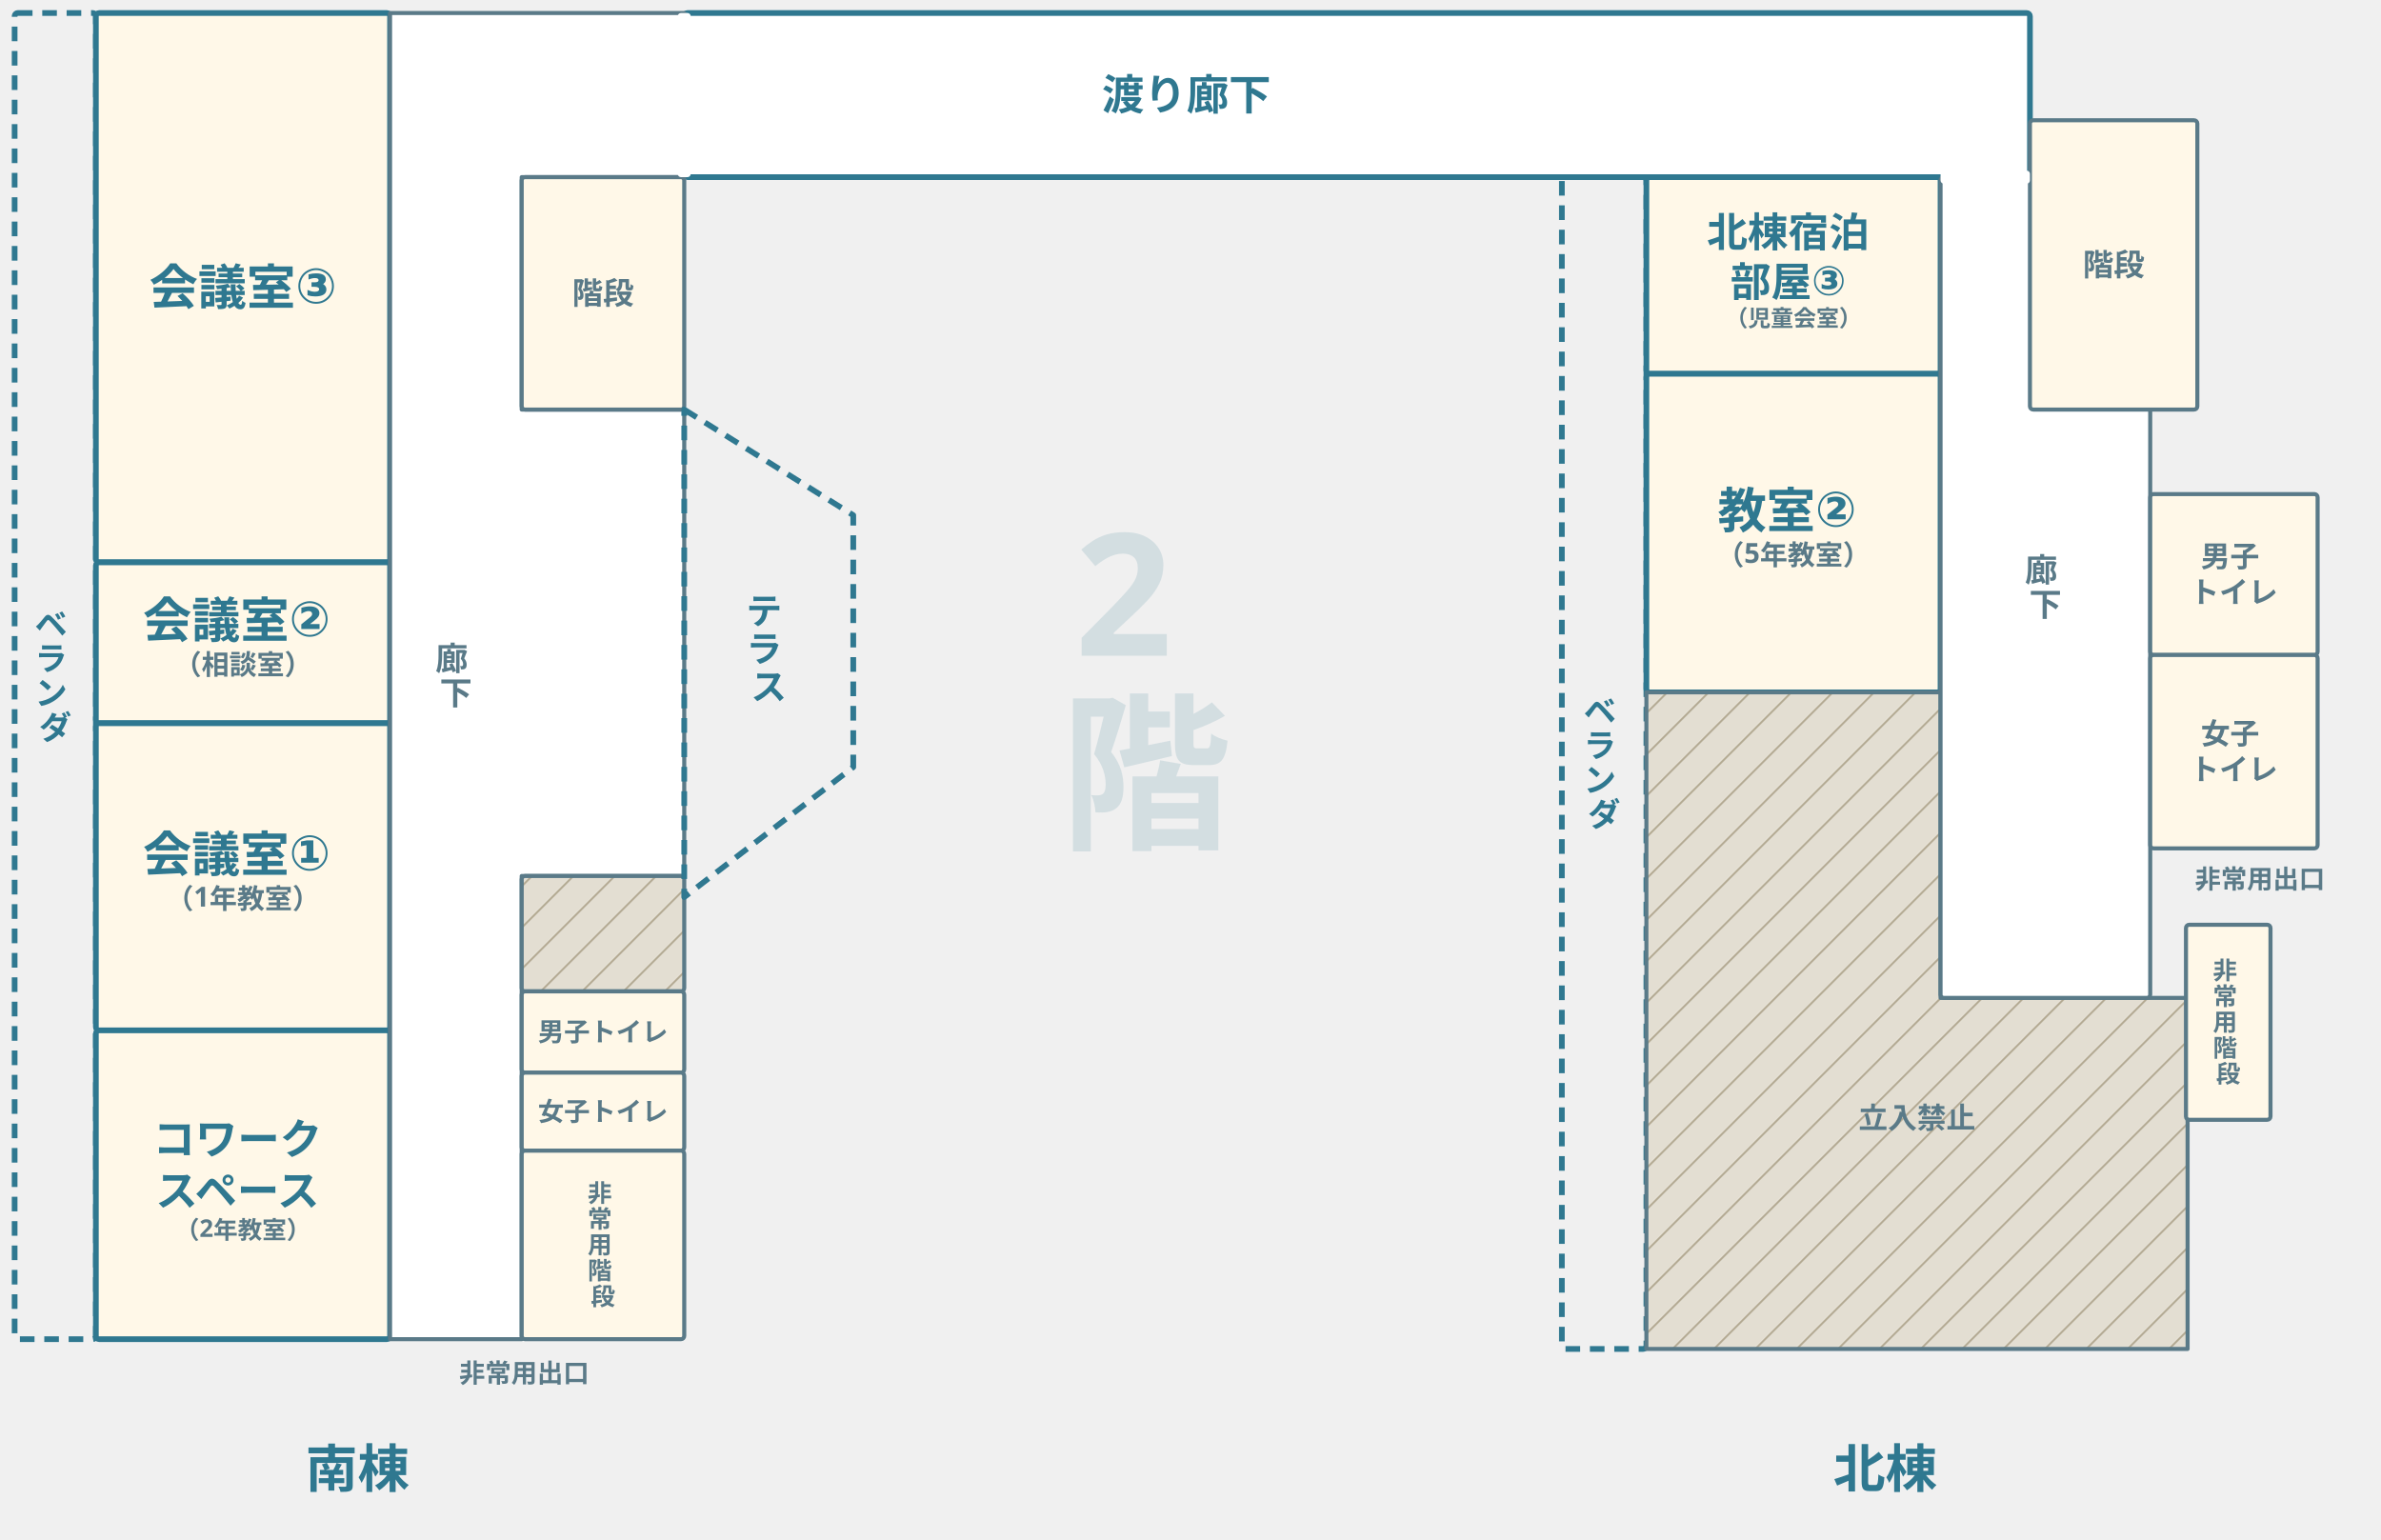
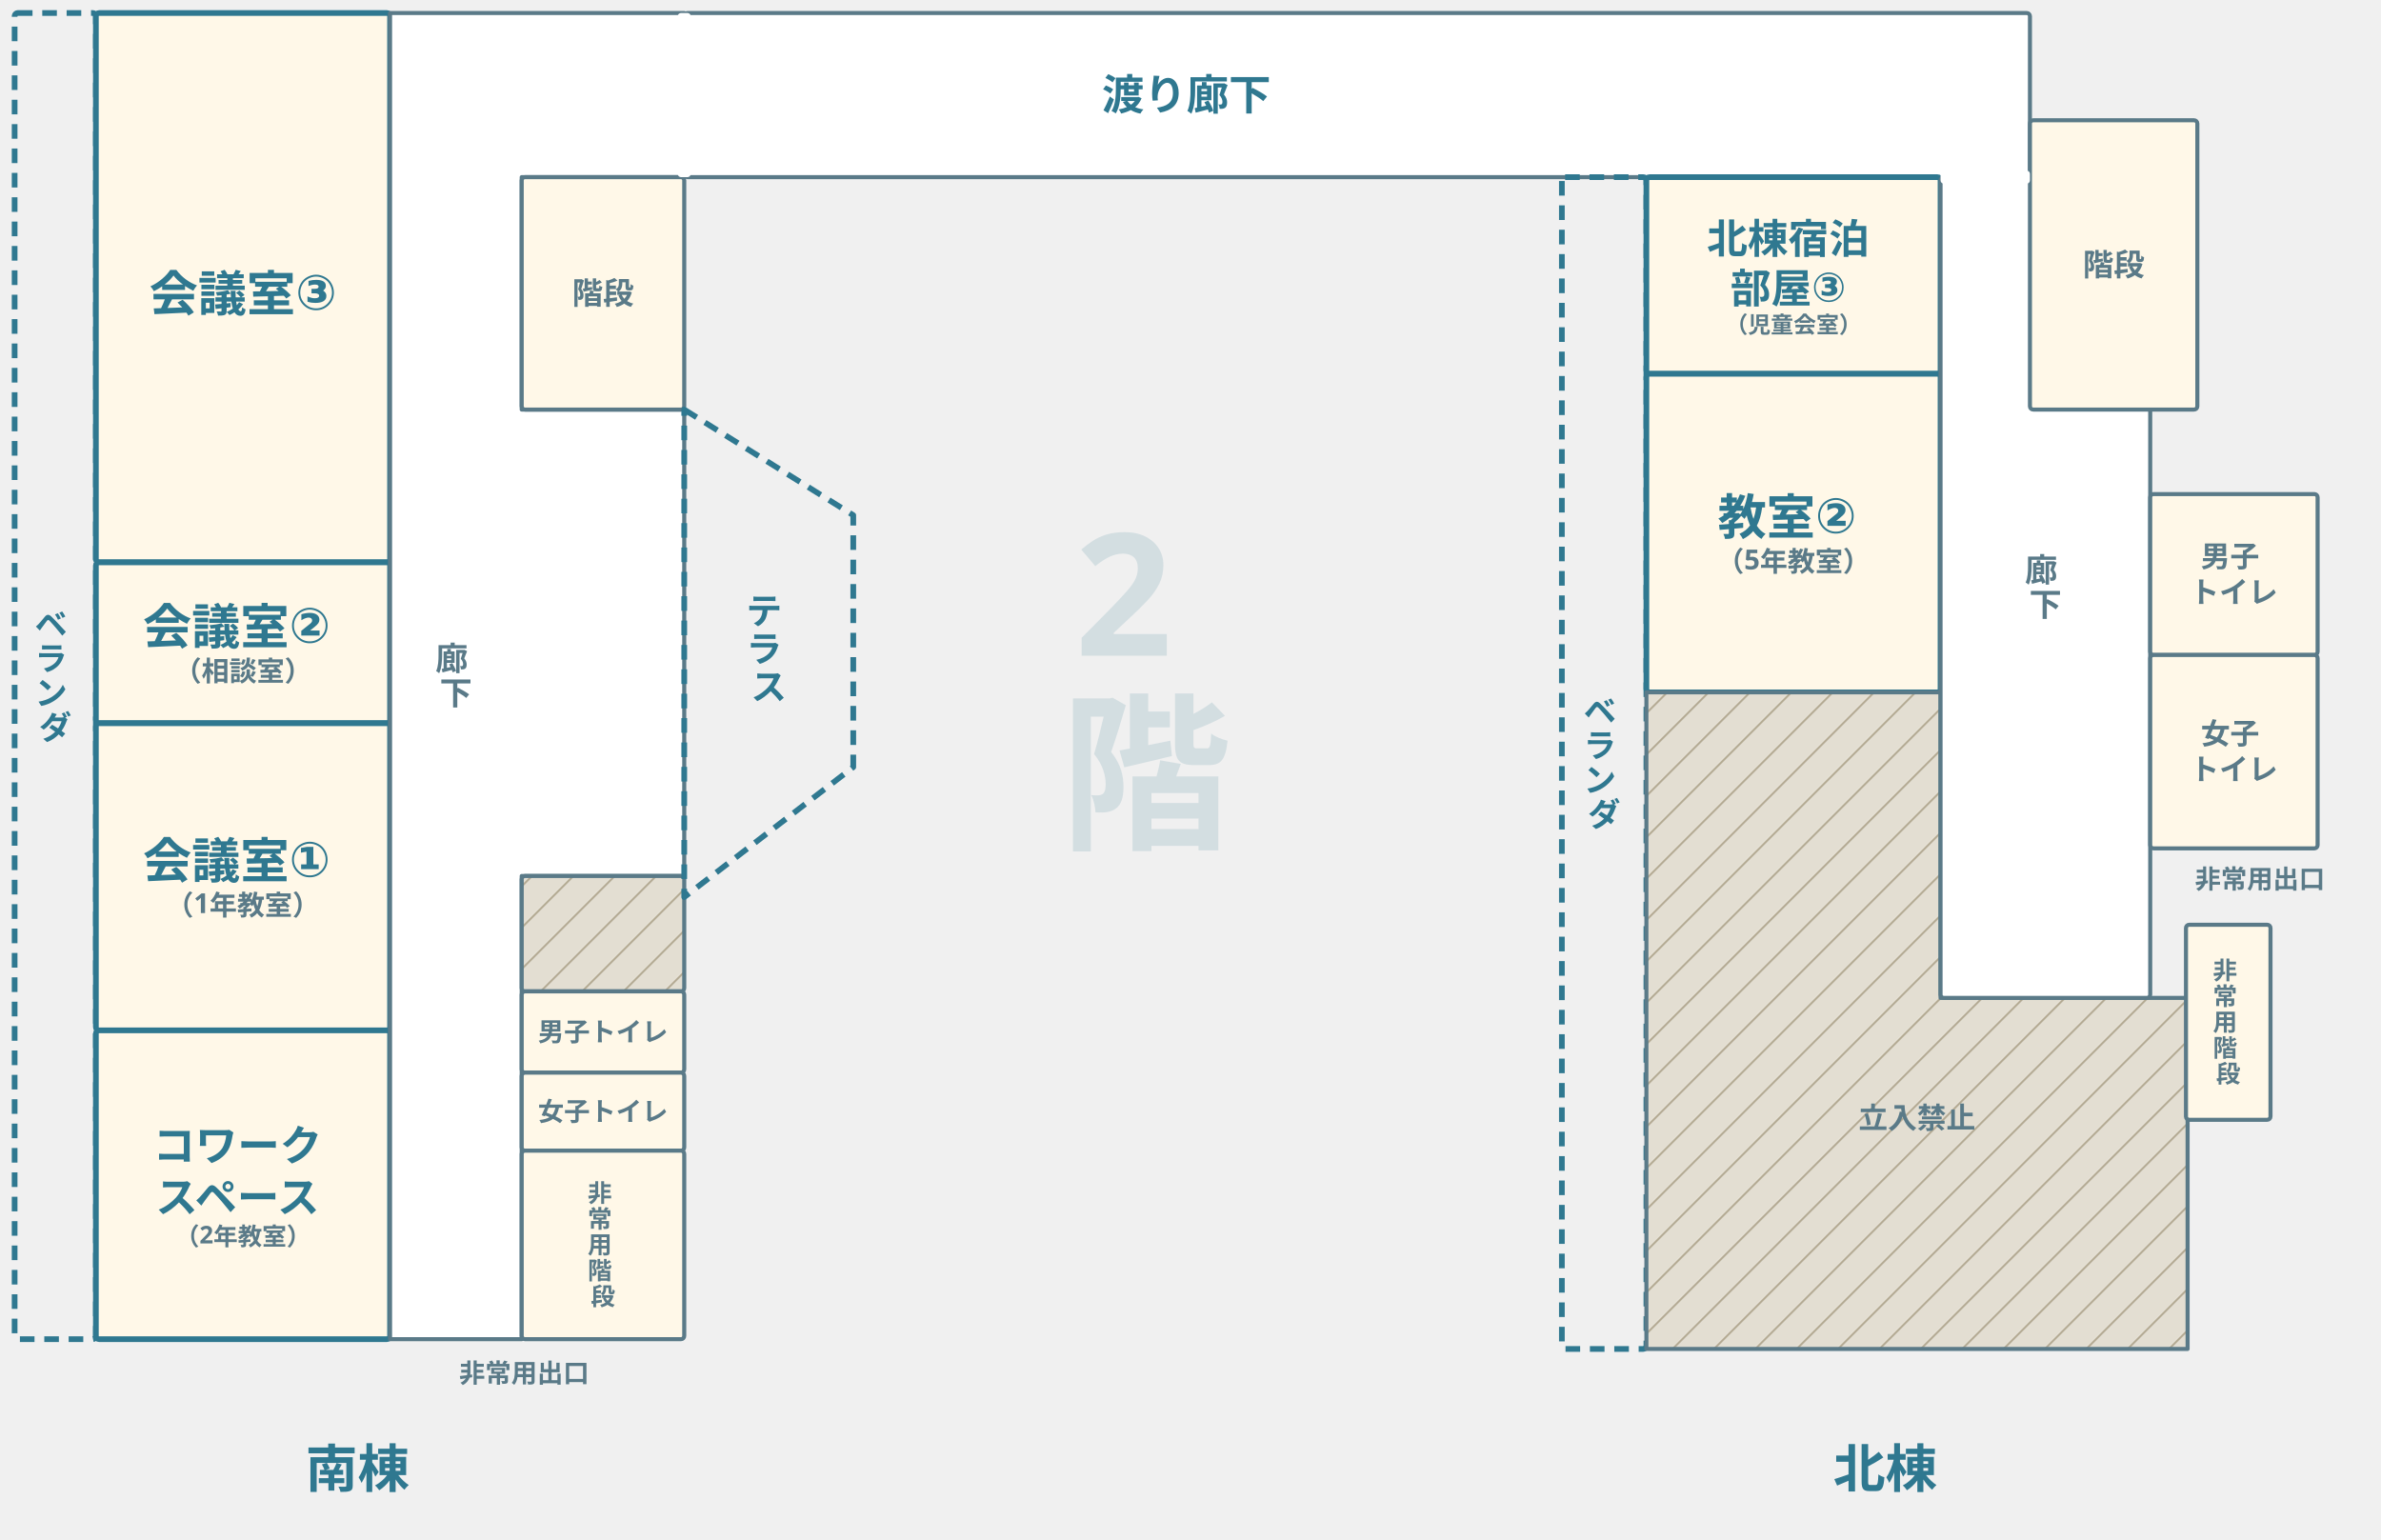
<svg xmlns="http://www.w3.org/2000/svg" width="1465" height="947" viewBox="0 0 1465 947">
  <defs>
    <pattern id="hatch" width="18" height="18" patternTransform="rotate(45)" patternUnits="userSpaceOnUse">
      <rect width="18" height="18" fill="#e3ded2" />
      <line x1="0" y1="0" x2="0" y2="18" stroke="#b7ae98" stroke-width="2.5" />
    </pattern>
  </defs>
  <g>
-     <rect x="421.0" y="8.0" width="828.0" height="101.0" rx="2" fill="#ffffff" stroke="#2f7890" stroke-width="3.5" />
+     <rect x="421.0" y="8.0" width="828.0" height="101.0" rx="2" fill="#ffffff" stroke="#5a7a88" stroke-width="2.5" />
  </g>
  <g>
    <text dominant-baseline="middle" text-anchor="middle" fill="#2f7890" font-weight="700" font-size="26" font-family="'Hiragino Sans','Yu Gothic',sans-serif">
      <tspan x="730.0" y="58.5">渡り廊下</tspan>
    </text>
  </g>
  <g>
    <rect x="9.0" y="8.0" width="50.0" height="816.0" rx="2" fill="none" stroke="#2f7890" stroke-width="3.5" stroke-dasharray="9 6" />
    <text dominant-baseline="middle" text-anchor="middle" fill="#2f7890" font-weight="700" font-size="20" font-family="'Hiragino Sans','Yu Gothic',sans-serif">
      <tspan x="34.0" y="384.2">ベ</tspan>
      <tspan x="34.0" y="405.4">ラ</tspan>
      <tspan x="34.0" y="426.6">ン</tspan>
      <tspan x="34.0" y="447.8">ダ</tspan>
    </text>
  </g>
  <g>
    <rect x="59.0" y="8.0" width="181.0" height="338.0" rx="2" fill="#fff8e8" stroke="#2f7890" stroke-width="3.5" />
    <text dominant-baseline="middle" text-anchor="middle" fill="#2f7890" font-weight="700" font-size="30" font-family="'Hiragino Sans','Yu Gothic',sans-serif">
-       <tspan x="149.5" y="177.0">会議室③</tspan>
+       <tspan x="149.5" y="181.0">会議室③</tspan>
    </text>
  </g>
  <g>
    <rect x="59.0" y="346.0" width="181.0" height="99.0" rx="2" fill="#fff8e8" stroke="#2f7890" stroke-width="3.5" />
    <text dominant-baseline="middle" text-anchor="middle" fill="#2f7890" font-weight="700" font-size="30" font-family="'Hiragino Sans','Yu Gothic',sans-serif">
-       <tspan x="149.5" y="381.9">会議室②</tspan>
-       <tspan x="149.5" y="409.1" font-size="17" fill="#5a7a88">（相談室）</tspan>
+       <tspan x="149.5" y="385.9">会議室②</tspan>
+       <tspan x="149.5" y="413.1" font-size="17" fill="#5a7a88">（相談室）</tspan>
    </text>
  </g>
  <g>
    <rect x="59.0" y="445.0" width="181.0" height="189.0" rx="2" fill="#fff8e8" stroke="#2f7890" stroke-width="3.5" />
    <text dominant-baseline="middle" text-anchor="middle" fill="#2f7890" font-weight="700" font-size="30" font-family="'Hiragino Sans','Yu Gothic',sans-serif">
-       <tspan x="149.5" y="525.9">会議室①</tspan>
-       <tspan x="149.5" y="553.1" font-size="17" fill="#5a7a88">（1年教室）</tspan>
+       <tspan x="149.5" y="529.9">会議室①</tspan>
+       <tspan x="149.5" y="557.1" font-size="17" fill="#5a7a88">（1年教室）</tspan>
    </text>
  </g>
  <g>
    <rect x="59.0" y="634.0" width="181.0" height="190.0" rx="2" fill="#fff8e8" stroke="#2f7890" stroke-width="3.5" />
    <text dominant-baseline="middle" text-anchor="middle" fill="#2f7890" font-weight="700" font-size="26" font-family="'Hiragino Sans','Yu Gothic',sans-serif">
-       <tspan x="149.5" y="701.1">コワーク</tspan>
-       <tspan x="149.5" y="732.9">スペース</tspan>
-       <tspan x="149.5" y="756.9" font-size="15" fill="#5a7a88">（2年教室）</tspan>
+       <tspan x="149.5" y="705.1">コワーク</tspan>
+       <tspan x="149.5" y="736.9">スペース</tspan>
+       <tspan x="149.5" y="760.9" font-size="15" fill="#5a7a88">（2年教室）</tspan>
    </text>
  </g>
  <g>
    <polygon points="240.0,8.0 421.0,8.0 421.0,109.0 321.0,109.0 321.0,252.0 421.0,252.0 421.0,539.0 321.0,539.0 321.0,824.0 240.0,824.0" fill="#ffffff" stroke="#5a7a88" stroke-width="2.5" stroke-linejoin="round" />
    <text dominant-baseline="middle" text-anchor="middle" fill="#5a7a88" font-weight="700" font-size="20" font-family="'Hiragino Sans','Yu Gothic',sans-serif">
      <tspan x="280.5" y="405.4">廊</tspan>
      <tspan x="280.5" y="426.6">下</tspan>
    </text>
  </g>
  <g>
    <rect x="321.0" y="109.0" width="100.0" height="143.0" rx="2" fill="#fff8e8" stroke="#5a7a88" stroke-width="2.5" />
    <text dominant-baseline="middle" text-anchor="middle" fill="#5a7a88" font-weight="700" font-size="19" font-family="'Hiragino Sans','Yu Gothic',sans-serif">
      <tspan x="371.0" y="180.5">階段</tspan>
    </text>
  </g>
  <g>
    <rect x="321.0" y="539.0" width="100.0" height="71.0" rx="2" fill="url(#hatch)" stroke="#5a7a88" stroke-width="2.5" />
  </g>
  <g>
    <rect x="321.0" y="610.0" width="100.0" height="50.0" rx="2" fill="#fff8e8" stroke="#5a7a88" stroke-width="2.5" />
    <text dominant-baseline="middle" text-anchor="middle" fill="#5a7a88" font-weight="700" font-size="16" font-family="'Hiragino Sans','Yu Gothic',sans-serif">
      <tspan x="371.0" y="635.0">男子トイレ</tspan>
    </text>
  </g>
  <g>
    <rect x="321.0" y="660.0" width="100.0" height="48.0" rx="2" fill="#fff8e8" stroke="#5a7a88" stroke-width="2.5" />
    <text dominant-baseline="middle" text-anchor="middle" fill="#5a7a88" font-weight="700" font-size="16" font-family="'Hiragino Sans','Yu Gothic',sans-serif">
      <tspan x="371.0" y="684.0">女子トイレ</tspan>
    </text>
  </g>
  <g>
    <rect x="321.0" y="708.0" width="100.0" height="116.0" rx="2" fill="#fff8e8" stroke="#5a7a88" stroke-width="2.5" />
    <text dominant-baseline="middle" text-anchor="middle" fill="#5a7a88" font-weight="700" font-size="15" font-family="'Hiragino Sans','Yu Gothic',sans-serif">
      <tspan x="371.0" y="734.2">非</tspan>
      <tspan x="371.0" y="750.1">常</tspan>
      <tspan x="371.0" y="766.0">用</tspan>
      <tspan x="371.0" y="781.9">階</tspan>
      <tspan x="371.0" y="797.8">段</tspan>
    </text>
  </g>
  <g>
    <text dominant-baseline="middle" text-anchor="middle" fill="#5a7a88" font-weight="700" font-size="16" font-family="'Hiragino Sans','Yu Gothic',sans-serif">
      <tspan x="322.5" y="845.0">非常用出口</tspan>
    </text>
  </g>
  <g>
    <polygon points="421.0,252.0 525.0,317.0 525.0,472.0 421.0,552.0" fill="none" stroke="#2f7890" stroke-width="3.5" stroke-dasharray="9 6" stroke-linejoin="round" />
    <text dominant-baseline="middle" text-anchor="middle" fill="#2f7890" font-weight="700" font-size="22" font-family="'Hiragino Sans','Yu Gothic',sans-serif">
      <tspan x="473.0" y="376.2">テ</tspan>
      <tspan x="473.0" y="399.5">ラ</tspan>
      <tspan x="473.0" y="422.8">ス</tspan>
    </text>
  </g>
  <g>
    <text dominant-baseline="middle" text-anchor="middle" fill="#2f7890" font-weight="700" font-size="105" font-family="'Hiragino Sans','Yu Gothic',sans-serif" opacity="0.15">
      <tspan x="705.0" y="366.4">2</tspan>
      <tspan x="705.0" y="477.7">階</tspan>
    </text>
  </g>
  <g>
    <rect x="961.0" y="109.0" width="52.0" height="721.0" rx="2" fill="none" stroke="#2f7890" stroke-width="3.5" stroke-dasharray="9 6" />
    <text dominant-baseline="middle" text-anchor="middle" fill="#2f7890" font-weight="700" font-size="20" font-family="'Hiragino Sans','Yu Gothic',sans-serif">
      <tspan x="987.0" y="437.7">ベ</tspan>
      <tspan x="987.0" y="458.9">ラ</tspan>
      <tspan x="987.0" y="480.1">ン</tspan>
      <tspan x="987.0" y="501.3">ダ</tspan>
    </text>
  </g>
  <g>
    <rect x="1013.0" y="109.0" width="181.0" height="121.0" rx="2" fill="#fff8e8" stroke="#2f7890" stroke-width="3.5" />
    <text dominant-baseline="middle" text-anchor="middle" fill="#2f7890" font-weight="700" font-size="25" font-family="'Hiragino Sans','Yu Gothic',sans-serif">
-       <tspan x="1103.5" y="143.1">北棟宿泊</tspan>
-       <tspan x="1103.5" y="173.6">部屋③</tspan>
-       <tspan x="1103.5" y="195.9" font-size="14" fill="#5a7a88">（児童会室）</tspan>
+       <tspan x="1103.5" y="147.1">北棟宿泊</tspan>
+       <tspan x="1103.5" y="177.6">部屋③</tspan>
+       <tspan x="1103.5" y="199.9" font-size="14" fill="#5a7a88">（児童会室）</tspan>
    </text>
  </g>
  <g>
    <rect x="1013.0" y="230.0" width="181.0" height="196.0" rx="2" fill="#fff8e8" stroke="#2f7890" stroke-width="3.5" />
    <text dominant-baseline="middle" text-anchor="middle" fill="#2f7890" font-weight="700" font-size="30" font-family="'Hiragino Sans','Yu Gothic',sans-serif">
-       <tspan x="1103.5" y="314.4">教室②</tspan>
-       <tspan x="1103.5" y="341.6" font-size="17" fill="#5a7a88">（5年教室）</tspan>
+       <tspan x="1103.5" y="318.4">教室②</tspan>
+       <tspan x="1103.5" y="345.6" font-size="17" fill="#5a7a88">（5年教室）</tspan>
    </text>
  </g>
  <g>
    <polygon points="1013.0,426.0 1194.0,426.0 1194.0,614.0 1346.0,614.0 1346.0,830.0 1013.0,830.0" fill="url(#hatch)" stroke="#5a7a88" stroke-width="2.5" stroke-linejoin="round" />
    <text dominant-baseline="middle" text-anchor="middle" fill="#5a7a88" font-weight="700" font-size="18" font-family="'Hiragino Sans','Yu Gothic',sans-serif">
      <tspan x="1179.5" y="688.0">立入禁止</tspan>
    </text>
  </g>
  <g>
    <rect x="1194.0" y="109.0" width="129.0" height="505.0" rx="2" fill="#ffffff" stroke="#5a7a88" stroke-width="2.5" />
    <text dominant-baseline="middle" text-anchor="middle" fill="#5a7a88" font-weight="700" font-size="20" font-family="'Hiragino Sans','Yu Gothic',sans-serif">
      <tspan x="1258.5" y="350.9">廊</tspan>
      <tspan x="1258.5" y="372.1">下</tspan>
    </text>
  </g>
  <g>
    <rect x="1249.0" y="74.0" width="103.0" height="178.0" rx="2" fill="#fff8e8" stroke="#5a7a88" stroke-width="2.5" />
    <text dominant-baseline="middle" text-anchor="middle" fill="#5a7a88" font-weight="700" font-size="19" font-family="'Hiragino Sans','Yu Gothic',sans-serif">
      <tspan x="1300.5" y="163.0">階段</tspan>
    </text>
  </g>
  <g>
    <rect x="1323.0" y="304.0" width="103.0" height="99.0" rx="2" fill="#fff8e8" stroke="#5a7a88" stroke-width="2.5" />
    <text dominant-baseline="middle" text-anchor="middle" fill="#5a7a88" font-weight="700" font-size="18" font-family="'Hiragino Sans','Yu Gothic',sans-serif">
      <tspan x="1374.5" y="342.5">男子</tspan>
      <tspan x="1374.5" y="364.5">トイレ</tspan>
    </text>
  </g>
  <g>
    <rect x="1323.0" y="403.0" width="103.0" height="119.0" rx="2" fill="#fff8e8" stroke="#5a7a88" stroke-width="2.5" />
    <text dominant-baseline="middle" text-anchor="middle" fill="#5a7a88" font-weight="700" font-size="18" font-family="'Hiragino Sans','Yu Gothic',sans-serif">
      <tspan x="1374.5" y="451.5">女子</tspan>
      <tspan x="1374.5" y="473.5">トイレ</tspan>
    </text>
  </g>
  <g>
    <text dominant-baseline="middle" text-anchor="middle" fill="#5a7a88" font-weight="700" font-size="16" font-family="'Hiragino Sans','Yu Gothic',sans-serif">
      <tspan x="1390.5" y="541.0">非常用出口</tspan>
    </text>
  </g>
  <g>
    <rect x="1345.0" y="569.0" width="52.0" height="120.0" rx="2" fill="#fff8e8" stroke="#5a7a88" stroke-width="2.5" />
    <text dominant-baseline="middle" text-anchor="middle" fill="#5a7a88" font-weight="700" font-size="15" font-family="'Hiragino Sans','Yu Gothic',sans-serif">
      <tspan x="1371.0" y="597.2">非</tspan>
      <tspan x="1371.0" y="613.1">常</tspan>
      <tspan x="1371.0" y="629.0">用</tspan>
      <tspan x="1371.0" y="644.9">階</tspan>
      <tspan x="1371.0" y="660.8">段</tspan>
    </text>
  </g>
  <g>
    <text dominant-baseline="middle" text-anchor="middle" fill="#2f7890" font-weight="700" font-size="32" font-family="'Hiragino Sans','Yu Gothic',sans-serif">
      <tspan x="220.0" y="904.0">南棟</tspan>
    </text>
  </g>
  <g>
    <text dominant-baseline="middle" text-anchor="middle" fill="#2f7890" font-weight="700" font-size="32" font-family="'Hiragino Sans','Yu Gothic',sans-serif">
      <tspan x="1160.0" y="904.0">北棟</tspan>
    </text>
  </g>
  <g>
    <rect x="417.0" y="8.0" width="8.0" height="101.0" rx="2" fill="#ffffff" stroke="none" stroke-width="0" />
  </g>
  <g>
    <rect x="1194.0" y="105.0" width="55.0" height="8.0" rx="2" fill="#ffffff" stroke="none" stroke-width="0" />
  </g>
</svg>
